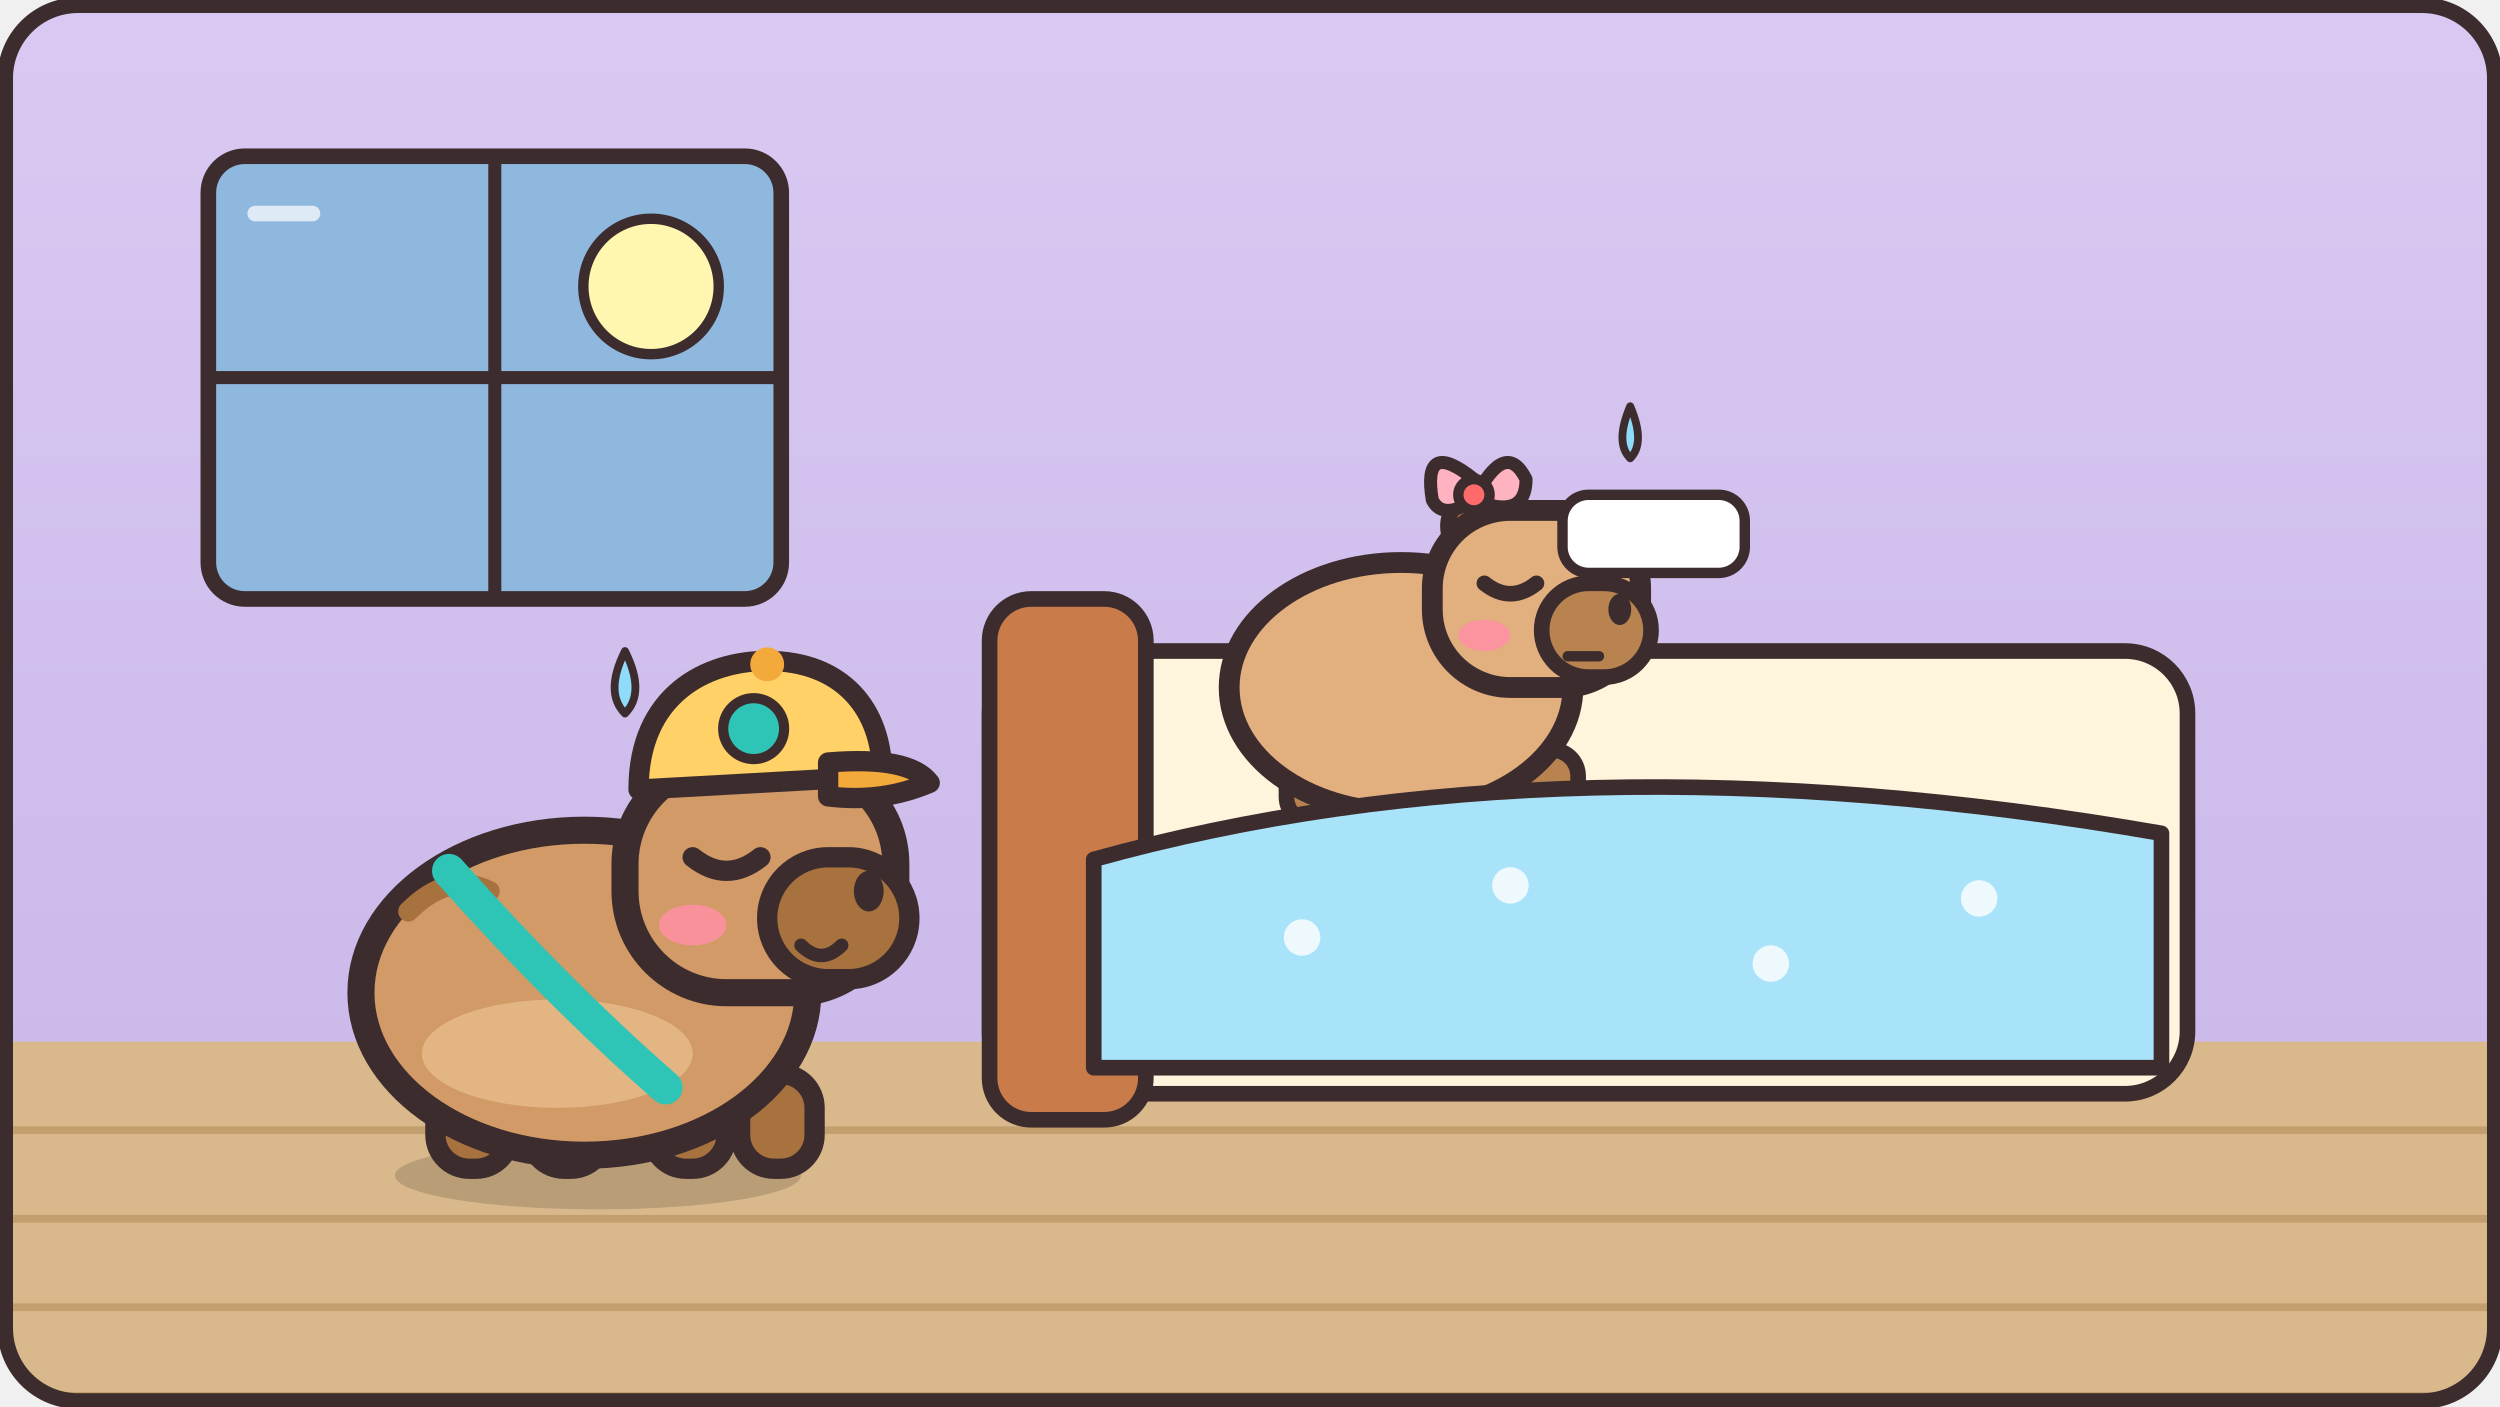
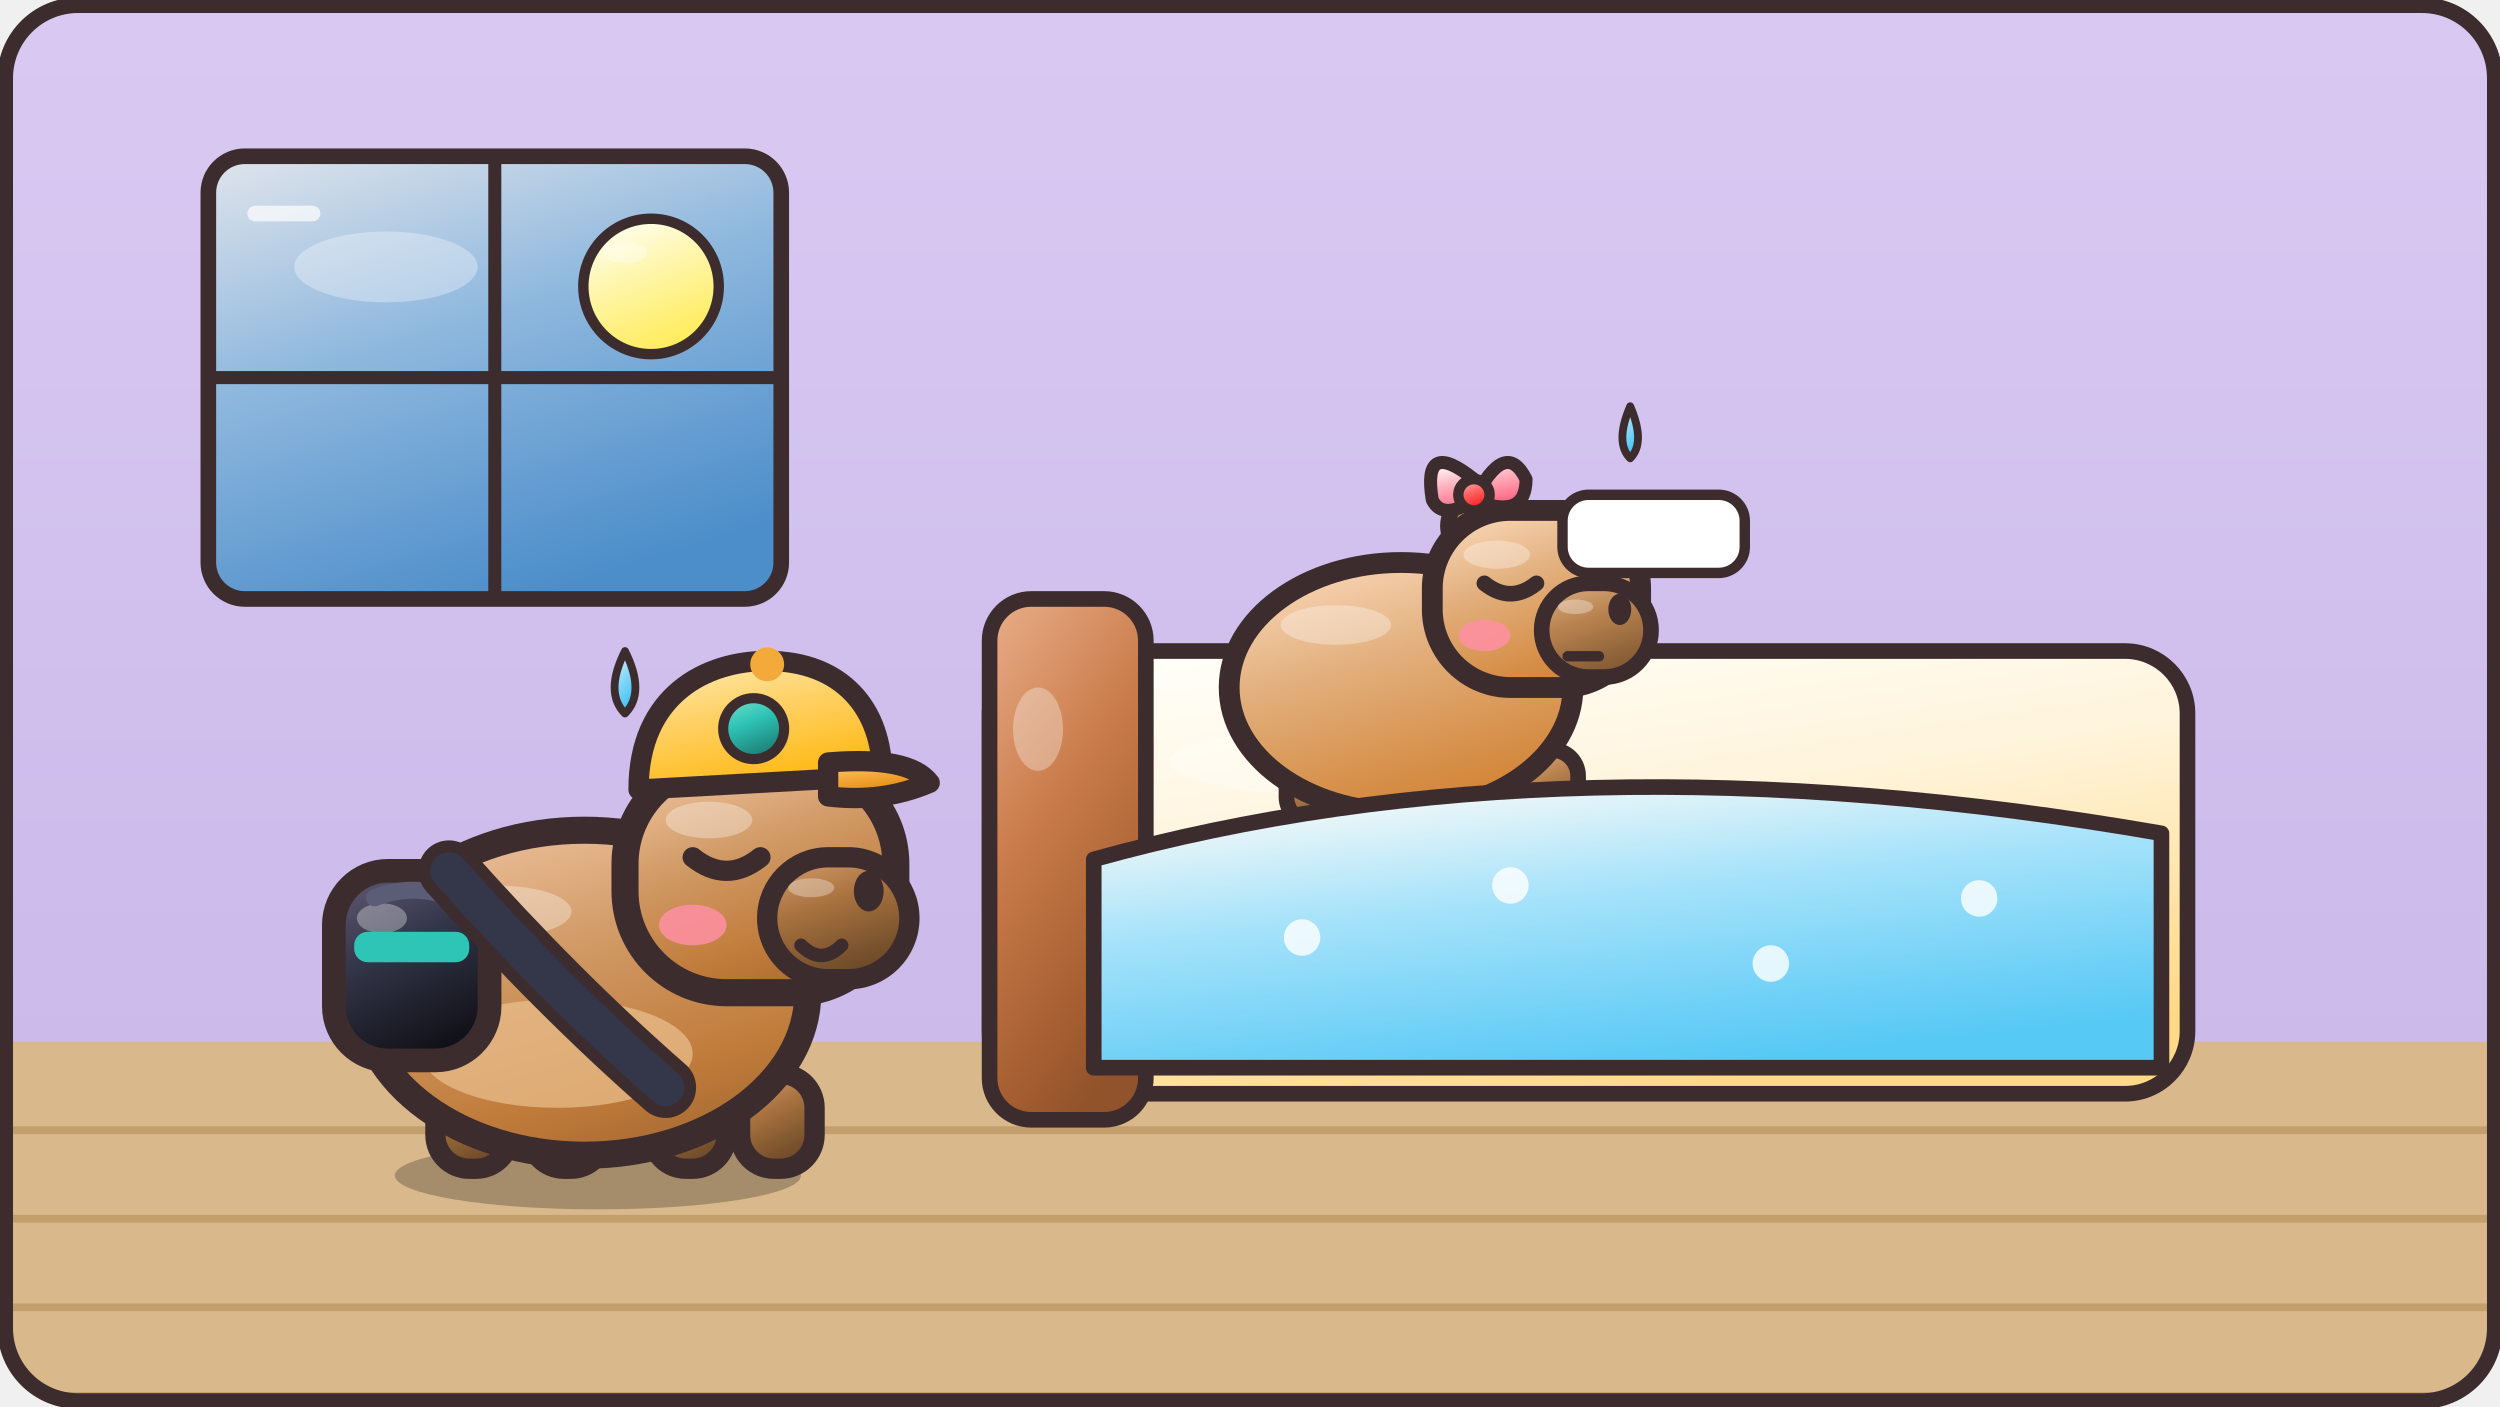
- <svg xmlns="http://www.w3.org/2000/svg" width="960" height="540" viewBox="0 0 960 540">
+ <svg xmlns="http://www.w3.org/2000/svg" data-painted="1" width="960" height="540" viewBox="0 0 960 540">
+   <defs>
+     <linearGradient id="pg8FB8DE" x1="0.15" y1="0" x2="0.55" y2="1">
+       <stop offset="0" stop-color="#D8E0EA" />
+       <stop offset="0.42" stop-color="#8FB8DE" />
+       <stop offset="0.82" stop-color="#609AD0" />
+       <stop offset="1" stop-color="#4C8ECA" />
+     </linearGradient>
+     <linearGradient id="pgFFF6B0" x1="0.15" y1="0" x2="0.55" y2="1">
+       <stop offset="0" stop-color="#FFFFF9" />
+       <stop offset="0.42" stop-color="#FFF6B0" />
+       <stop offset="0.82" stop-color="#FFEF73" />
+       <stop offset="1" stop-color="#FFEC59" />
+     </linearGradient>
+     <linearGradient id="pgFFF4DC" x1="0.15" y1="0" x2="0.55" y2="1">
+       <stop offset="0" stop-color="#FFFFF9" />
+       <stop offset="0.42" stop-color="#FFF4DC" />
+       <stop offset="0.82" stop-color="#FFE19F" />
+       <stop offset="1" stop-color="#FFD985" />
+     </linearGradient>
+     <linearGradient id="pgC97B4A" x1="0.15" y1="0" x2="0.55" y2="1">
+       <stop offset="0" stop-color="#E6A983" />
+       <stop offset="0.42" stop-color="#C97B4A" />
+       <stop offset="0.82" stop-color="#A55E31" />
+       <stop offset="1" stop-color="#91532B" />
+     </linearGradient>
+     <linearGradient id="pgB9834F" x1="0.15" y1="0" x2="0.55" y2="1">
+       <stop offset="0" stop-color="#DAAC83" />
+       <stop offset="0.42" stop-color="#B9834F" />
+       <stop offset="0.82" stop-color="#91653A" />
+       <stop offset="1" stop-color="#7F5832" />
+     </linearGradient>
+     <linearGradient id="pgE2B07E" x1="0.15" y1="0" x2="0.55" y2="1">
+       <stop offset="0" stop-color="#FBD9BB" />
+       <stop offset="0.42" stop-color="#E2B07E" />
+       <stop offset="0.82" stop-color="#D7914C" />
+       <stop offset="1" stop-color="#D28537" />
+     </linearGradient>
+     <linearGradient id="pgFFB3C1" x1="0.15" y1="0" x2="0.55" y2="1">
+       <stop offset="0" stop-color="#FFFFF9" />
+       <stop offset="0.42" stop-color="#FFB3C1" />
+       <stop offset="0.82" stop-color="#FF768F" />
+       <stop offset="1" stop-color="#FF5C7A" />
+     </linearGradient>
+     <linearGradient id="pgFF6B6B" x1="0.15" y1="0" x2="0.55" y2="1">
+       <stop offset="0" stop-color="#FFBDB6" />
+       <stop offset="0.42" stop-color="#FF6B6B" />
+       <stop offset="0.82" stop-color="#FF2E2E" />
+       <stop offset="1" stop-color="#FF1414" />
+     </linearGradient>
+     <linearGradient id="pgA8E3FA" x1="0.15" y1="0" x2="0.55" y2="1">
+       <stop offset="0" stop-color="#FFFCF8" />
+       <stop offset="0.42" stop-color="#A8E3FA" />
+       <stop offset="0.82" stop-color="#6ED0F7" />
+       <stop offset="1" stop-color="#56C9F5" />
+     </linearGradient>
+     <linearGradient id="pg8FDBFA" x1="0.15" y1="0" x2="0.55" y2="1">
+       <stop offset="0" stop-color="#E7F4F7" />
+       <stop offset="0.42" stop-color="#8FDBFA" />
+       <stop offset="0.82" stop-color="#54C8F7" />
+       <stop offset="1" stop-color="#3CC0F6" />
+     </linearGradient>
+     <linearGradient id="pgA8723F" x1="0.15" y1="0" x2="0.55" y2="1">
+       <stop offset="0" stop-color="#D39B69" />
+       <stop offset="0.42" stop-color="#A8723F" />
+       <stop offset="0.82" stop-color="#7B542E" />
+       <stop offset="1" stop-color="#694727" />
+     </linearGradient>
+     <linearGradient id="pgD19A66" x1="0.15" y1="0" x2="0.55" y2="1">
+       <stop offset="0" stop-color="#EEC39F" />
+       <stop offset="0.42" stop-color="#D19A66" />
+       <stop offset="0.82" stop-color="#C07B3A" />
+       <stop offset="1" stop-color="#AC6E34" />
+     </linearGradient>
+     <linearGradient id="pg34364A" x1="0.15" y1="0" x2="0.55" y2="1">
+       <stop offset="0" stop-color="#605974" />
+       <stop offset="0.42" stop-color="#34364A" />
+       <stop offset="0.82" stop-color="#1B1C26" />
+       <stop offset="1" stop-color="#101117" />
+     </linearGradient>
+     <linearGradient id="pgFFD166" x1="0.15" y1="0" x2="0.55" y2="1">
+       <stop offset="0" stop-color="#FFEAB1" />
+       <stop offset="0.42" stop-color="#FFD166" />
+       <stop offset="0.82" stop-color="#FFBF29" />
+       <stop offset="1" stop-color="#FFB70F" />
+     </linearGradient>
+     <linearGradient id="pgF4A93B" x1="0.15" y1="0" x2="0.55" y2="1">
+       <stop offset="0" stop-color="#FFCB82" />
+       <stop offset="0.42" stop-color="#F4A93B" />
+       <stop offset="0.82" stop-color="#E58D0D" />
+       <stop offset="1" stop-color="#CD7E0B" />
+     </linearGradient>
+     <linearGradient id="pg2EC4B6" x1="0.15" y1="0" x2="0.55" y2="1">
+       <stop offset="0" stop-color="#72DCCB" />
+       <stop offset="0.42" stop-color="#2EC4B6" />
+       <stop offset="0.82" stop-color="#229288" />
+       <stop offset="1" stop-color="#1E7E75" />
+     </linearGradient>
+   </defs>
  <defs>
    <linearGradient id="wall2" x1="0" y1="0" x2="0" y2="1">
      <stop offset="0" stop-color="#D9C9F2" />
      <stop offset="1" stop-color="#C7B5E8" />
    </linearGradient>
    <clipPath id="frame">
      <rect x="2" y="2" width="956" height="536" rx="28" />
    </clipPath>
  </defs>
  <g stroke-linejoin="round" stroke-linecap="round">
    <g clip-path="url(#frame)">
      <rect width="960" height="540" fill="url(#wall2)" />
-       <rect x="80" y="60" width="220" height="170" rx="14" fill="#8FB8DE" stroke="#3D2C2E" stroke-width="6" />
+       <rect x="80" y="60" width="220" height="170" rx="14" fill="url(#pg8FB8DE)" stroke="#3D2C2E" stroke-width="6" />
+       <ellipse cx="148.2" cy="102.5" rx="35.2" ry="13.6" fill="#FFFFFF" opacity="0.32" />
      <path d="M190.0 60 L190.0 230 M80 145.0 L300 145.0" stroke="#3D2C2E" stroke-width="5" />
      <path d="M98 82 L120 82" stroke="#FFFFFF" stroke-width="6" opacity="0.7" />
-       <circle cx="250" cy="110" r="26" fill="#FFF6B0" stroke="#3D2C2E" stroke-width="4" />
+       <circle cx="250" cy="110" r="26" fill="url(#pgFFF6B0)" stroke="#3D2C2E" stroke-width="4" />
+       <ellipse cx="240.1" cy="97.0" rx="8.3" ry="4.2" fill="#FFFFFF" opacity="0.32" />
      <rect x="0" y="400" width="960" height="140" fill="#D9B98C" />
      <path d="M0 434 L960 434" stroke="#C29F6D" stroke-width="3" />
      <path d="M0 468 L960 468" stroke="#C29F6D" stroke-width="3" />
      <path d="M0 502 L960 502" stroke="#C29F6D" stroke-width="3" />
      <path d="M0 536 L960 536" stroke="#C29F6D" stroke-width="3" />
      <path d="M0 570 L960 570" stroke="#C29F6D" stroke-width="3" />
-       <rect x="380" y="250" width="460" height="170" rx="24" fill="#FFF4DC" stroke="#3D2C2E" stroke-width="6" />
-       <rect x="380" y="230" width="60" height="200" rx="16" fill="#C97B4A" stroke="#3D2C2E" stroke-width="6" />
+       <rect x="380" y="250" width="460" height="170" rx="24" fill="url(#pgFFF4DC)" stroke="#3D2C2E" stroke-width="6" />
+       <ellipse cx="522.6" cy="292.5" rx="73.6" ry="13.6" fill="#FFFFFF" opacity="0.32" />
+       <rect x="380" y="230" width="60" height="200" rx="16" fill="url(#pgC97B4A)" stroke="#3D2C2E" stroke-width="6" />
+       <ellipse cx="398.6" cy="280.0" rx="9.6" ry="16.0" fill="#FFFFFF" opacity="0.32" />
      <g transform="translate(450 140) scale(2.0)">
-         <ellipse cx="46" cy="89" rx="30" ry="5" fill="#000" opacity="0.15" />
-         <rect x="22" y="74" width="11" height="14" rx="5" fill="#B9834F" stroke="#3D2C2E" stroke-width="3" />
-         <rect x="36" y="74" width="11" height="14" rx="5" fill="#B9834F" stroke="#3D2C2E" stroke-width="3" />
-         <rect x="54" y="74" width="11" height="14" rx="5" fill="#B9834F" stroke="#3D2C2E" stroke-width="3" />
-         <rect x="67" y="74" width="11" height="14" rx="5" fill="#B9834F" stroke="#3D2C2E" stroke-width="3" />
-         <ellipse cx="44" cy="62" rx="33" ry="24" fill="#E2B07E" stroke="#3D2C2E" stroke-width="4" />
-         <circle cx="59" cy="31" r="6" fill="#B9834F" stroke="#3D2C2E" stroke-width="3" />
-         <rect x="50" y="28" width="40" height="34" rx="15" fill="#E2B07E" stroke="#3D2C2E" stroke-width="4" />
-         <rect x="71" y="42" width="21" height="18" rx="9" fill="#B9834F" stroke="#3D2C2E" stroke-width="3" />
+         <ellipse cx="46" cy="89" rx="30" ry="5" fill="#000" opacity="0.24" />
+         <rect x="22" y="74" width="11" height="14" rx="5" fill="url(#pgB9834F)" stroke="#3D2C2E" stroke-width="3" />
+         <rect x="36" y="74" width="11" height="14" rx="5" fill="url(#pgB9834F)" stroke="#3D2C2E" stroke-width="3" />
+         <rect x="54" y="74" width="11" height="14" rx="5" fill="url(#pgB9834F)" stroke="#3D2C2E" stroke-width="3" />
+         <rect x="67" y="74" width="11" height="14" rx="5" fill="url(#pgB9834F)" stroke="#3D2C2E" stroke-width="3" />
+         <ellipse cx="44" cy="62" rx="33" ry="24" fill="url(#pgE2B07E)" stroke="#3D2C2E" stroke-width="4" />
+         <ellipse cx="31.5" cy="50.0" rx="10.6" ry="3.8" fill="#FFFFFF" opacity="0.32" />
+         <circle cx="59" cy="31" r="6" fill="url(#pgB9834F)" stroke="#3D2C2E" stroke-width="3" />
+         <rect x="50" y="28" width="40" height="34" rx="15" fill="url(#pgE2B07E)" stroke="#3D2C2E" stroke-width="4" />
+         <ellipse cx="62.4" cy="36.5" rx="6.4" ry="2.7" fill="#FFFFFF" opacity="0.32" />
+         <rect x="71" y="42" width="21" height="18" rx="9" fill="url(#pgB9834F)" stroke="#3D2C2E" stroke-width="3" />
+         <ellipse cx="77.5" cy="46.5" rx="3.4" ry="1.4" fill="#FFFFFF" opacity="0.32" />
        <ellipse cx="86" cy="47" rx="2.2" ry="3" fill="#3D2C2E" />
        <path d="M76 56 L82 56" stroke="#3D2C2E" stroke-width="2" />
        <path d="M60 42 Q65 46 70 42" stroke="#3D2C2E" stroke-width="3" fill="none" />
        <ellipse cx="60" cy="52" rx="5" ry="3" fill="#FF8FA3" opacity="0.85" />
-         <path d="M58 22 Q48 14 50 26 Q52 30 58 26 Q64 14 68 22 Q68 30 58 26 Z" fill="#FFB3C1" stroke="#3D2C2E" stroke-width="2.5" />
-         <circle cx="58" cy="25" r="3" fill="#FF6B6B" stroke="#3D2C2E" stroke-width="2" />
+         <path d="M58 22 Q48 14 50 26 Q52 30 58 26 Q64 14 68 22 Q68 30 58 26 Z" fill="url(#pgFFB3C1)" stroke="#3D2C2E" stroke-width="2.5" />
+         <circle cx="58" cy="25" r="3" fill="url(#pgFF6B6B)" stroke="#3D2C2E" stroke-width="2" />
      </g>
-       <path d="M420 330 Q600 280 830 320 L830 410 L420 410 Z" fill="#A8E3FA" stroke="#3D2C2E" stroke-width="6" />
+       <path d="M420 330 Q600 280 830 320 L830 410 L420 410 Z" fill="url(#pgA8E3FA)" stroke="#3D2C2E" stroke-width="6" />
      <circle cx="500" cy="360" r="7" fill="#FFFFFF" opacity="0.8" />
      <circle cx="580" cy="340" r="7" fill="#FFFFFF" opacity="0.8" />
      <circle cx="680" cy="370" r="7" fill="#FFFFFF" opacity="0.8" />
      <circle cx="760" cy="345" r="7" fill="#FFFFFF" opacity="0.8" />
      <rect x="600" y="190" width="70" height="30" rx="10" fill="#FFFFFF" stroke="#3D2C2E" stroke-width="4" />
-       <path d="M626 156 Q620 170 626 176 Q632 170 626 156 Z" fill="#8FDBFA" stroke="#3D2C2E" stroke-width="3" />
+       <path d="M626 156 Q620 170 626 176 Q632 170 626 156 Z" fill="url(#pg8FDBFA)" stroke="#3D2C2E" stroke-width="3" />
      <g transform="translate(110 220) scale(2.6)">
        <g transform="translate(0 0)">
-           <ellipse cx="46" cy="89" rx="30" ry="5" fill="#000" opacity="0.15" />
-           <rect x="22" y="74" width="11" height="14" rx="5" fill="#A8723F" stroke="#3D2C2E" stroke-width="3" />
-           <rect x="36" y="74" width="11" height="14" rx="5" fill="#A8723F" stroke="#3D2C2E" stroke-width="3" />
-           <rect x="54" y="74" width="11" height="14" rx="5" fill="#A8723F" stroke="#3D2C2E" stroke-width="3" />
-           <rect x="67" y="74" width="11" height="14" rx="5" fill="#A8723F" stroke="#3D2C2E" stroke-width="3" />
+           <ellipse cx="46" cy="89" rx="30" ry="5" fill="#000" opacity="0.24" />
+           <rect x="22" y="74" width="11" height="14" rx="5" fill="url(#pgA8723F)" stroke="#3D2C2E" stroke-width="3" />
+           <rect x="36" y="74" width="11" height="14" rx="5" fill="url(#pgA8723F)" stroke="#3D2C2E" stroke-width="3" />
+           <rect x="54" y="74" width="11" height="14" rx="5" fill="url(#pgA8723F)" stroke="#3D2C2E" stroke-width="3" />
+           <rect x="67" y="74" width="11" height="14" rx="5" fill="url(#pgA8723F)" stroke="#3D2C2E" stroke-width="3" />
          <g transform="translate(0 0)">
-             <ellipse cx="44" cy="62" rx="33" ry="24" fill="#D19A66" stroke="#3D2C2E" stroke-width="4" />
+             <ellipse cx="44" cy="62" rx="33" ry="24" fill="url(#pgD19A66)" stroke="#3D2C2E" stroke-width="4" />
+             <ellipse cx="31.5" cy="50.0" rx="10.6" ry="3.8" fill="#FFFFFF" opacity="0.32" />
            <ellipse cx="40" cy="71" rx="20" ry="8" fill="#EBC08F" opacity="0.7" />
            <path d="M18 50 Q24 44 30 47" stroke="#A8723F" stroke-width="3" fill="none" />
-             <path d="M24 44 Q40 62 56 76" stroke="#2EC4B6" stroke-width="5" fill="none" />
-             <circle cx="59" cy="31" r="6" fill="#A8723F" stroke="#3D2C2E" stroke-width="3" />
-             <rect x="50" y="28" width="40" height="34" rx="15" fill="#D19A66" stroke="#3D2C2E" stroke-width="4" />
-             <rect x="71" y="42" width="21" height="18" rx="9" fill="#A8723F" stroke="#3D2C2E" stroke-width="3" />
+             <rect x="7" y="44" width="23" height="28" rx="8" fill="url(#pg34364A)" stroke="#3D2C2E" stroke-width="3.5" />
+             <ellipse cx="14.1" cy="51.0" rx="3.7" ry="2.2" fill="#FFFFFF" opacity="0.32" />
+             <rect x="10" y="53" width="17" height="4.5" rx="2" fill="#2EC4B6" />
+             <path d="M13 48 Q18 46 23 47.5" stroke="#5A5D75" stroke-width="2.5" fill="none" />
+             <path d="M24 44 Q40 62 56 76" stroke="#3D2C2E" stroke-width="9" fill="none" />
+             <path d="M24 44 Q40 62 56 76" stroke="#34364A" stroke-width="5.5" fill="none" />
+             <circle cx="59" cy="31" r="6" fill="url(#pgA8723F)" stroke="#3D2C2E" stroke-width="3" />
+             <rect x="50" y="28" width="40" height="34" rx="15" fill="url(#pgD19A66)" stroke="#3D2C2E" stroke-width="4" />
+             <ellipse cx="62.4" cy="36.5" rx="6.4" ry="2.7" fill="#FFFFFF" opacity="0.32" />
+             <rect x="71" y="42" width="21" height="18" rx="9" fill="url(#pgA8723F)" stroke="#3D2C2E" stroke-width="3" />
+             <ellipse cx="77.5" cy="46.5" rx="3.4" ry="1.4" fill="#FFFFFF" opacity="0.32" />
            <ellipse cx="86" cy="47" rx="2.2" ry="3" fill="#3D2C2E" />
            <path d="M76 55 Q79 58 82 55" stroke="#3D2C2E" stroke-width="2" fill="none" />
            <path d="M60 42 Q65 46 70 42" stroke="#3D2C2E" stroke-width="3" fill="none" />
            <ellipse cx="60" cy="52" rx="5" ry="3" fill="#FF8FA3" opacity="0.85" />
-             <path d="M52 32 C52 18 62 13 71 13 C82 13 88 20 88 30 Z" fill="#FFD166" stroke="#3D2C2E" stroke-width="3" />
-             <path d="M80 28 Q92 27 95 31 Q88 34 80 33 Z" fill="#F4A93B" stroke="#3D2C2E" stroke-width="3" />
-             <circle cx="69" cy="23" r="4.5" fill="#2EC4B6" stroke="#3D2C2E" stroke-width="1.5" />
+             <path d="M52 32 C52 18 62 13 71 13 C82 13 88 20 88 30 Z" fill="url(#pgFFD166)" stroke="#3D2C2E" stroke-width="3" />
+             <path d="M80 28 Q92 27 95 31 Q88 34 80 33 Z" fill="url(#pgF4A93B)" stroke="#3D2C2E" stroke-width="3" />
+             <circle cx="69" cy="23" r="4.5" fill="url(#pg2EC4B6)" stroke="#3D2C2E" stroke-width="1.5" />
            <circle cx="71" cy="13.5" r="2.5" fill="#F4A93B" />
          </g>
        </g>
      </g>
-       <path d="M240 250 Q232 266 240 274 Q248 266 240 250 Z" fill="#8FDBFA" stroke="#3D2C2E" stroke-width="3" />
+       <path d="M240 250 Q232 266 240 274 Q248 266 240 250 Z" fill="url(#pg8FDBFA)" stroke="#3D2C2E" stroke-width="3" />
    </g>
    <rect x="2" y="2" width="956" height="536" rx="28" fill="none" stroke="#3D2C2E" stroke-width="6" />
  </g>
</svg>
